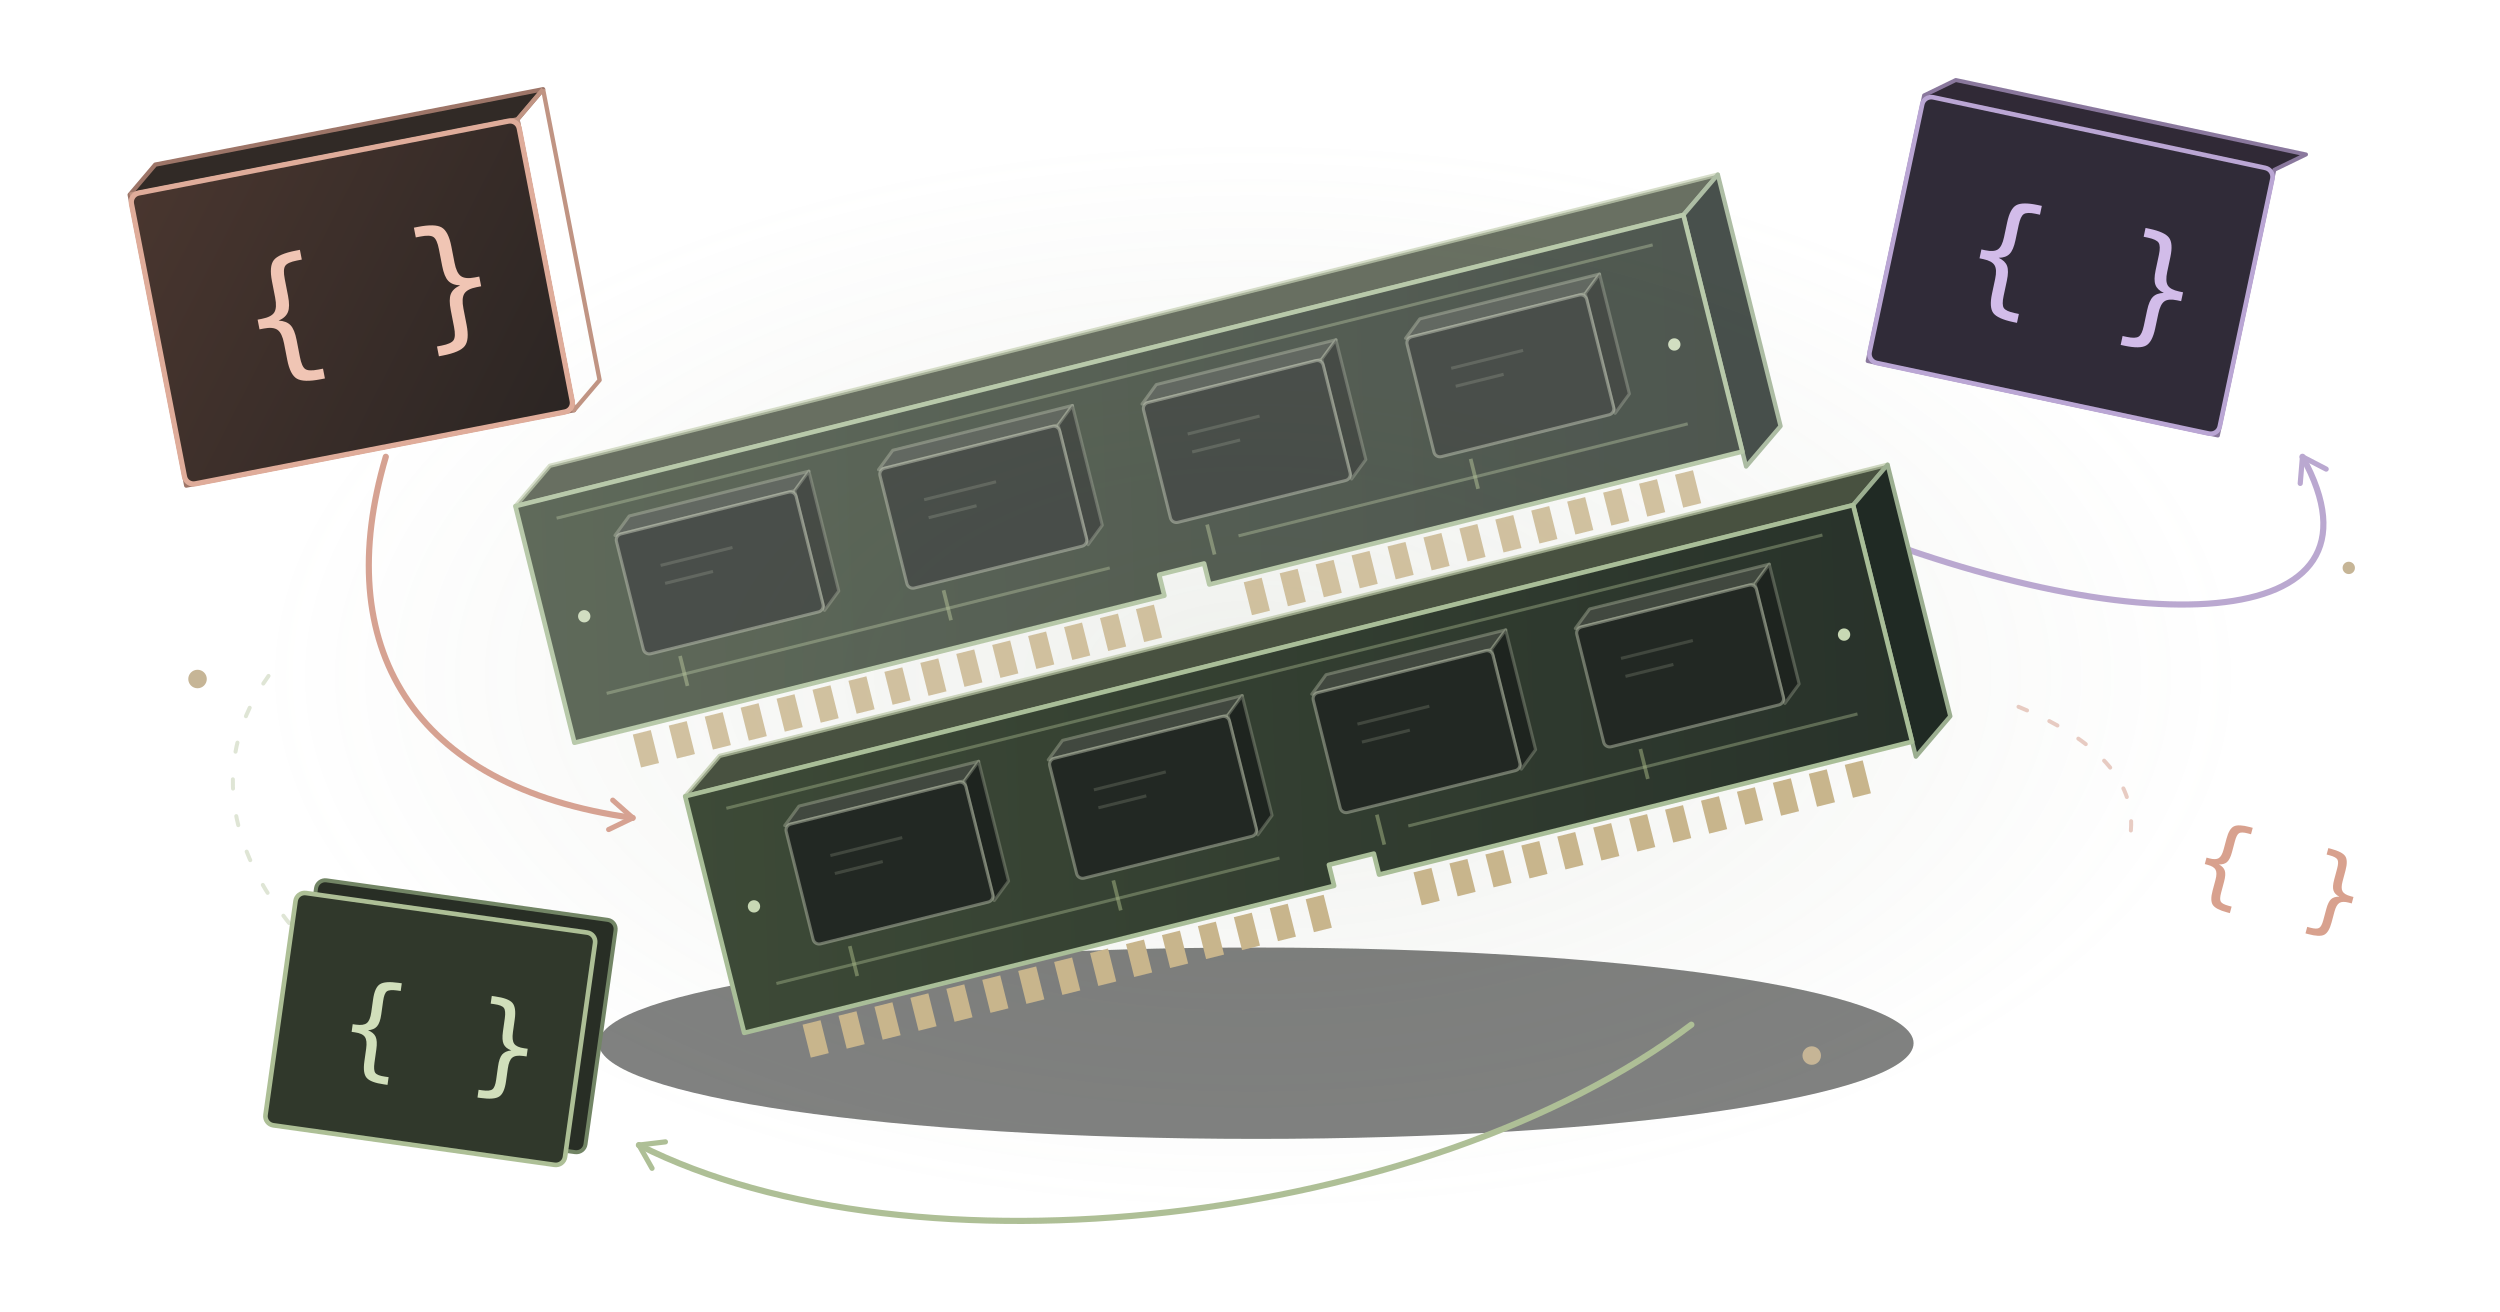
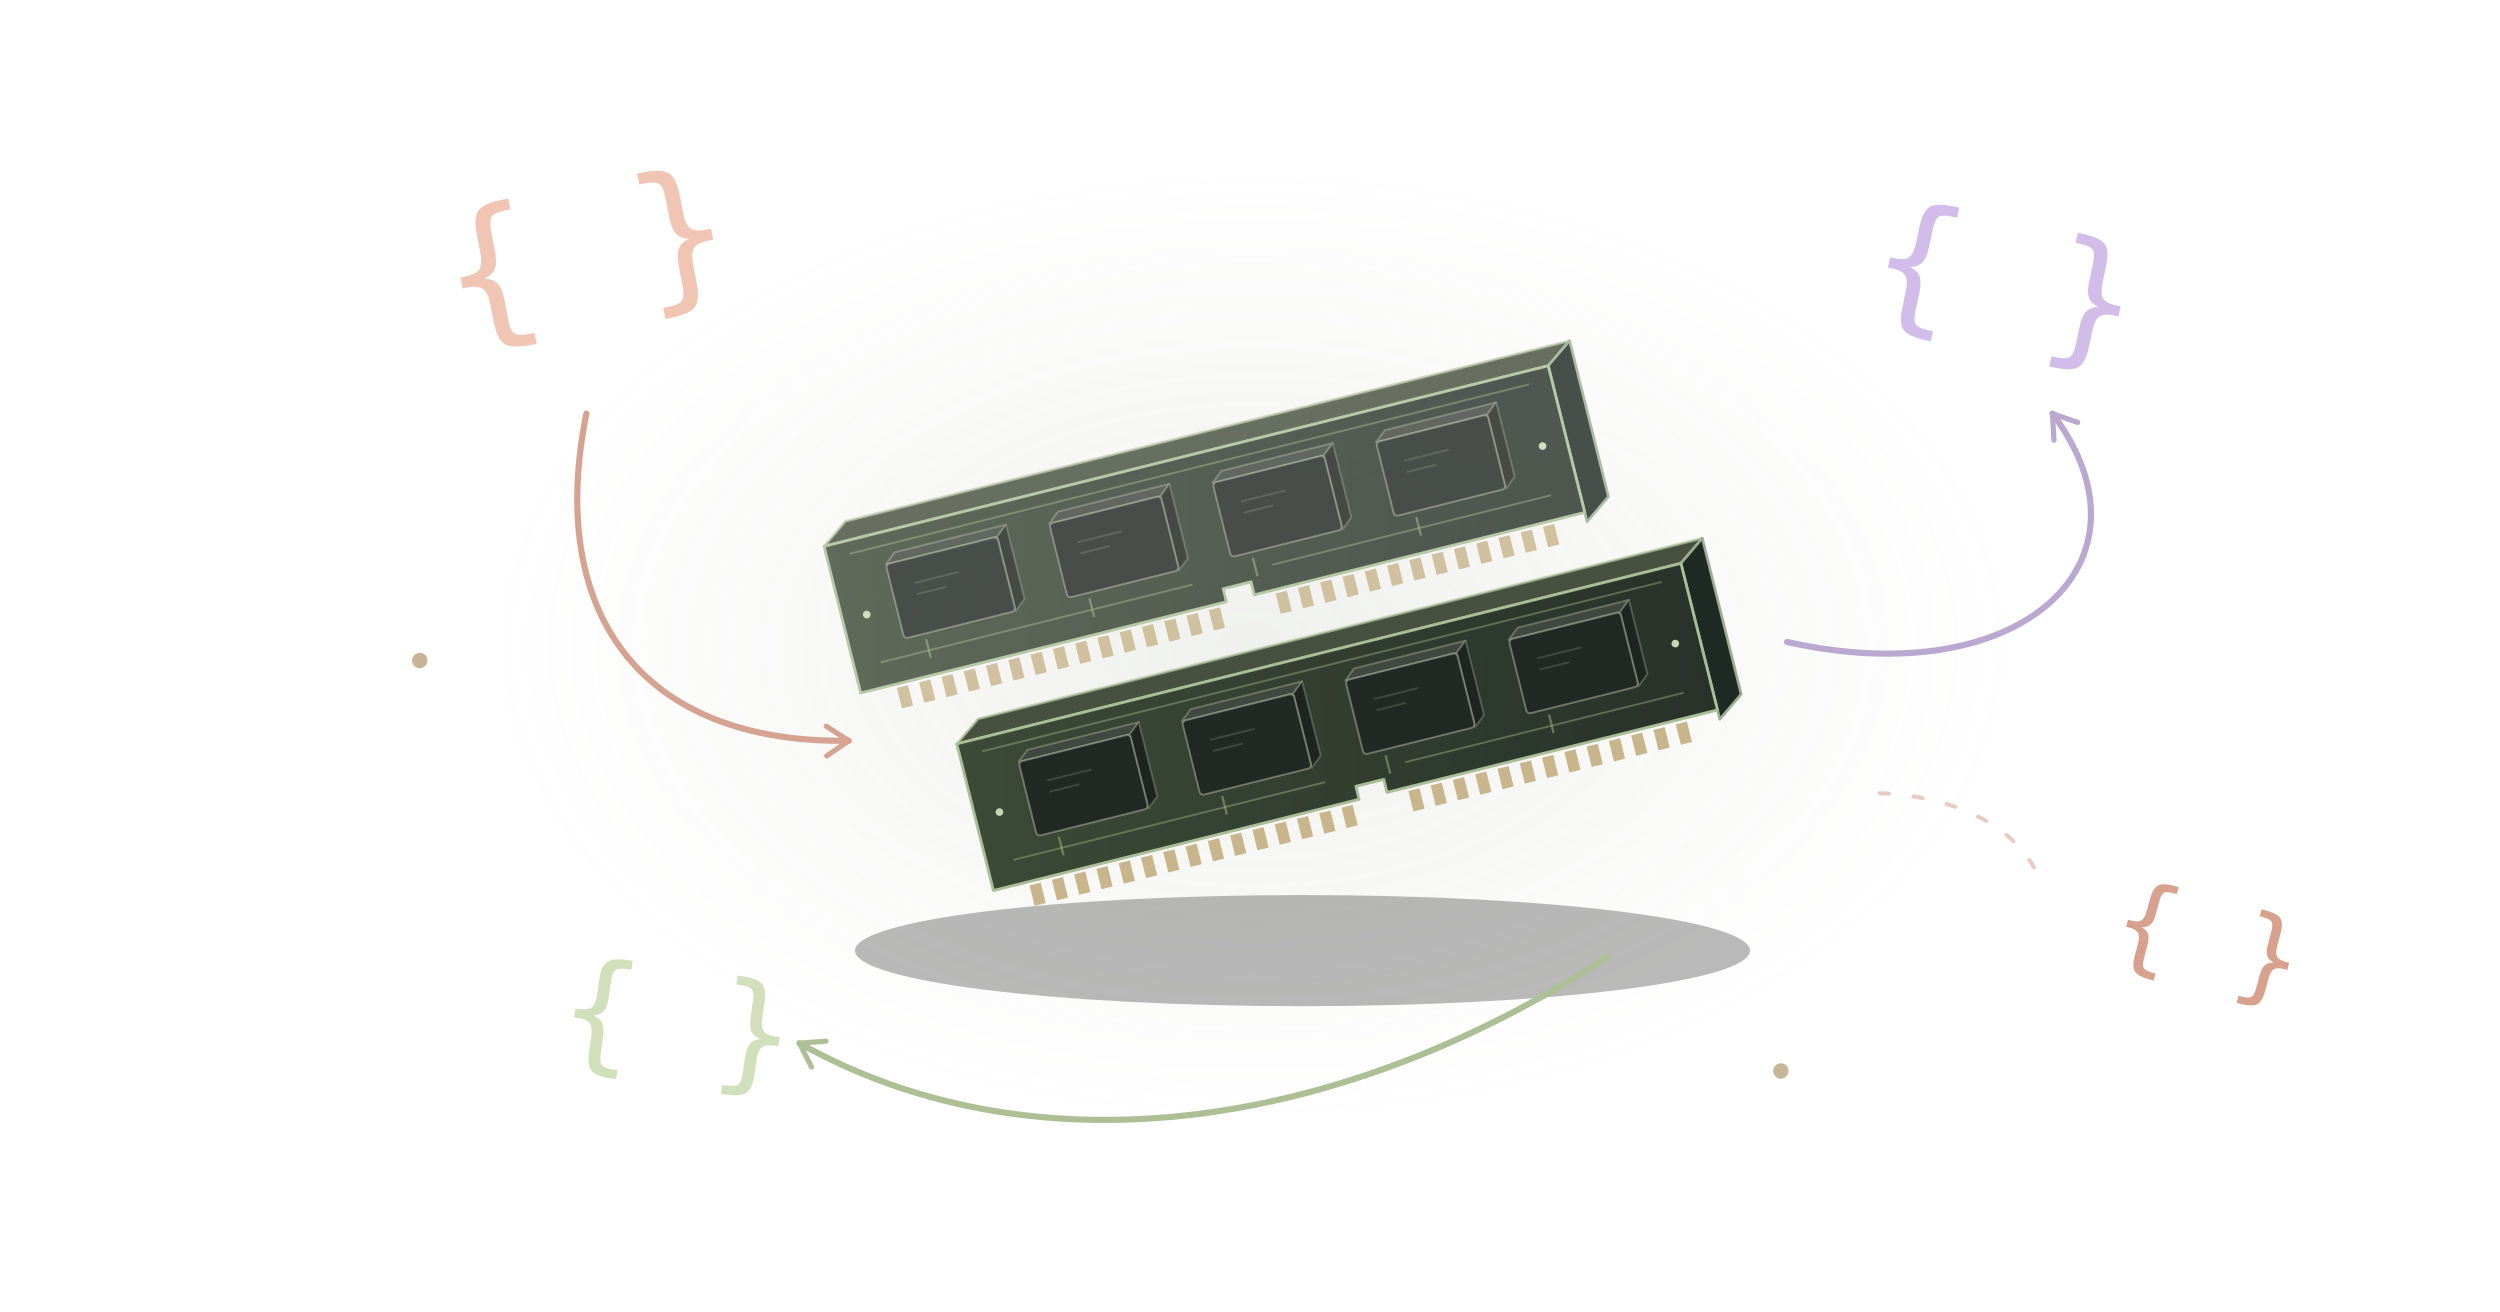
<svg xmlns="http://www.w3.org/2000/svg" viewBox="45 5 810 425" fill="none">
  <defs>
    <radialGradient id="hero-memory-glow">
      <stop stop-color="#869175" stop-opacity=".13" />
      <stop offset="1" stop-color="#869175" stop-opacity="0" />
    </radialGradient>
    <linearGradient id="hero-board" x1="0" y1="0" x2="390" y2="84" gradientUnits="userSpaceOnUse">
      <stop stop-color="#3d4a37" />
      <stop offset="1" stop-color="#28322a" />
-     </linearGradient>
-     <linearGradient id="hero-json-coral" x1="0" y1="0" x2="128" y2="100" gradientUnits="userSpaceOnUse">
-       <stop stop-color="#49362f" />
-       <stop offset="1" stop-color="#2b2523" />
    </linearGradient>
    <marker id="hero-flow-arrow" viewBox="0 0 10 10" refX="8" refY="5" markerWidth="6" markerHeight="6" orient="auto-start-reverse">
      <path d="m2 1 6 4-6 4" stroke="context-stroke" stroke-width="1.4" stroke-linecap="round" stroke-linejoin="round" />
    </marker>
    <g id="hero-ram" stroke-linejoin="round">
      <path d="m0 0 14-10h390L390 0Z" fill="#485140" stroke="#b9c6a4" stroke-opacity=".7" stroke-width="1.4" />
      <path d="m390 0 14-10v84l-14 10Z" fill="#202a24" stroke="#9bae90" stroke-width="1.4" />
      <path d="M0 0h390v79h-178v-7h-15v7H0Z" fill="url(#hero-board)" stroke="#a9be98" stroke-width="1.5" />
      <path d="M12 7h366M14 66h168m43 0h150" stroke="#acbf91" stroke-opacity=".4" />
      <g stroke="#c8b58c" stroke-width="6">
        <path d="M22 81v11" />
        <path d="M34 81v11" />
        <path d="M46 81v11" />
        <path d="M58 81v11" />
        <path d="M70 81v11" />
        <path d="M82 81v11" />
        <path d="M94 81v11" />
        <path d="M106 81v11" />
        <path d="M118 81v11" />
        <path d="M130 81v11" />
        <path d="M142 81v11" />
        <path d="M154 81v11" />
        <path d="M166 81v11" />
        <path d="M178 81v11" />
        <path d="M190 81v11" />
        <path d="M226 81v11" />
        <path d="M238 81v11" />
        <path d="M250 81v11" />
        <path d="M262 81v11" />
        <path d="M274 81v11" />
        <path d="M286 81v11" />
        <path d="M298 81v11" />
        <path d="M310 81v11" />
        <path d="M322 81v11" />
        <path d="M334 81v11" />
        <path d="M346 81v11" />
        <path d="M358 81v11" />
        <path d="M370 81v11" />
      </g>
      <path d="M40 60v10m88-10v10m88-10v10m88-10v10" stroke="#a8b887" stroke-opacity=".5" stroke-width="1.2" />
      <g transform="translate(29 17)">
        <path d="m0 0 6-5h60l-6 5Z" fill="#41483f" stroke="#9ca48f" stroke-opacity=".5" />
        <path d="m60 0 6-5v40l-6 5Z" fill="#1e241f" stroke="#9ca48f" stroke-opacity=".4" />
        <rect width="60" height="40" rx="2" fill="#222823" stroke="#aab19d" stroke-opacity=".55" />
        <path d="M12 13h24M12 19h16" stroke="#aeb6a1" stroke-opacity=".22" />
      </g>
      <g transform="translate(117 17)">
        <path d="m0 0 6-5h60l-6 5Z" fill="#41483f" stroke="#9ca48f" stroke-opacity=".5" />
        <path d="m60 0 6-5v40l-6 5Z" fill="#1e241f" stroke="#9ca48f" stroke-opacity=".4" />
        <rect width="60" height="40" rx="2" fill="#222823" stroke="#aab19d" stroke-opacity=".55" />
        <path d="M12 13h24M12 19h16" stroke="#aeb6a1" stroke-opacity=".22" />
      </g>
      <g transform="translate(205 17)">
        <path d="m0 0 6-5h60l-6 5Z" fill="#41483f" stroke="#9ca48f" stroke-opacity=".5" />
        <path d="m60 0 6-5v40l-6 5Z" fill="#1e241f" stroke="#9ca48f" stroke-opacity=".4" />
        <rect width="60" height="40" rx="2" fill="#222823" stroke="#aab19d" stroke-opacity=".55" />
        <path d="M12 13h24M12 19h16" stroke="#aeb6a1" stroke-opacity=".22" />
      </g>
      <g transform="translate(293 17)">
        <path d="m0 0 6-5h60l-6 5Z" fill="#41483f" stroke="#9ca48f" stroke-opacity=".5" />
        <path d="m60 0 6-5v40l-6 5Z" fill="#1e241f" stroke="#9ca48f" stroke-opacity=".4" />
        <rect width="60" height="40" rx="2" fill="#222823" stroke="#aab19d" stroke-opacity=".55" />
        <path d="M12 13h24M12 19h16" stroke="#aeb6a1" stroke-opacity=".22" />
      </g>
      <circle cx="13" cy="40" r="2" fill="#c8d8b4" />
      <circle cx="377" cy="40" r="2" fill="#c8d8b4" />
    </g>
  </defs>
-   <ellipse cx="451" cy="224" rx="323" ry="174" fill="url(#hero-memory-glow)" />
-   <ellipse cx="452" cy="343" rx="213" ry="31" fill="#171917" opacity=".55" />
+   <ellipse cx="451" cy="214" rx="245" ry="154" fill="url(#hero-memory-glow)" />
+   <ellipse cx="467" cy="313" rx="145" ry="18" fill="#171917" opacity=".3" />
  <g stroke-linecap="round" stroke-width="2" marker-end="url(#hero-flow-arrow)">
-     <path d="M170 153C152 214 178 260 250 270" stroke="#d6a292" />
-     <path d="M634 172C737 215 823 211 791 153" stroke="#baa8d0" />
-     <path d="M593 337C507 402 341 421 252 376" stroke="#aebf96" />
+     <path d="M235 139C222 203 252 246 320 245" stroke="#d6a292" />
+     <path d="M624 213C700 230 746 187 710 139" stroke="#baa8d0" />
+     <path d="M566 315C475 374 377 384 304 343" stroke="#aebf96" />
  </g>
-   <path d="M132 224c-38 53 23 118 106 137" stroke="#aebf96" stroke-width="1.3" stroke-dasharray="3 9" stroke-linecap="round" opacity=".4" />
-   <path d="M699 234c29 12 41 28 35 47" stroke="#d6a292" stroke-width="1.3" stroke-dasharray="3 8" stroke-linecap="round" opacity=".55" />
-   <g transform="translate(212 169) rotate(-14)" opacity=".82">
+   <path d="M654 262c24 1 42 10 50 24" stroke="#d6a292" stroke-width="1.3" stroke-dasharray="3 8" stroke-linecap="round" opacity=".55" />
+   <g transform="translate(312 182) rotate(-14) scale(.62)" opacity=".82">
    <use href="#hero-ram" />
  </g>
-   <g transform="translate(267 263) rotate(-14)">
+   <g transform="translate(355 246) rotate(-14) scale(.62)">
    <use href="#hero-ram" />
  </g>
-   <g transform="translate(95 55) rotate(-11 64 48)" stroke-linejoin="round">
-     <path d="m0 0 10-8h128l-10 8v96H0Z" fill="#312a26" stroke="#9d7568" stroke-width="1.4" />
-     <path d="M0 0h128l10-8m-10 8v96l10-8V-8" stroke="#c09483" stroke-width="1.4" />
-     <rect width="128" height="96" rx="3" fill="url(#hero-json-coral)" stroke="#dfac9a" stroke-width="1.7" />
-     <text x="28" y="63" fill="#f0c5b4" font-family="ui-monospace, SFMono-Regular, Consolas, monospace" font-size="46">{ }</text>
-   </g>
-   <g transform="translate(658 47) rotate(12 58 44)" stroke-linejoin="round">
-     <path d="m0 0 9-7h116l-9 7v88H0Z" fill="#302936" stroke="#8a789d" stroke-width="1.3" />
-     <rect width="116" height="88" rx="3" fill="#302b38" stroke="#baa6d4" stroke-width="1.5" />
-     <text x="24" y="59" fill="#d2bce9" font-family="ui-monospace, SFMono-Regular, Consolas, monospace" font-size="42">{ }</text>
-   </g>
-   <g transform="translate(136 300) rotate(8 46 34)">
-     <rect x="6" y="-5" width="98" height="76" rx="3" fill="#282e25" stroke="#728565" stroke-width="1.3" />
-     <rect width="98" height="76" rx="3" fill="#30382b" stroke="#adbf96" stroke-width="1.5" />
-     <text x="20" y="52" fill="#d1dfbb" font-family="ui-monospace, SFMono-Regular, Consolas, monospace" font-size="36">{ }</text>
-   </g>
-   <g transform="translate(754 292) rotate(15)">
-     <text fill="#d8a18e" font-family="ui-monospace, SFMono-Regular, Consolas, monospace" font-size="31">{ }</text>
+   <g font-family="ui-monospace, SFMono-Regular, Consolas, monospace">
+     <text transform="translate(192 113) rotate(-11)" fill="#f0c5b4" font-size="52">{ }</text>
+     <text transform="translate(649 103) rotate(12)" fill="#d2bce9" font-size="48">{ }</text>
+     <text transform="translate(225 345) rotate(8)" fill="#d1dfbb" font-size="42">{ }</text>
+     <text transform="translate(728 313) rotate(15)" fill="#d8a18e" font-size="34">{ }</text>
  </g>
  <g fill="#c6b596">
-     <circle cx="109" cy="225" r="3" />
-     <circle cx="632" cy="347" r="3" />
-     <circle cx="806" cy="189" r="2" />
+     <circle cx="181" cy="219" r="2.5" />
+     <circle cx="622" cy="352" r="2.5" />
  </g>
</svg>
